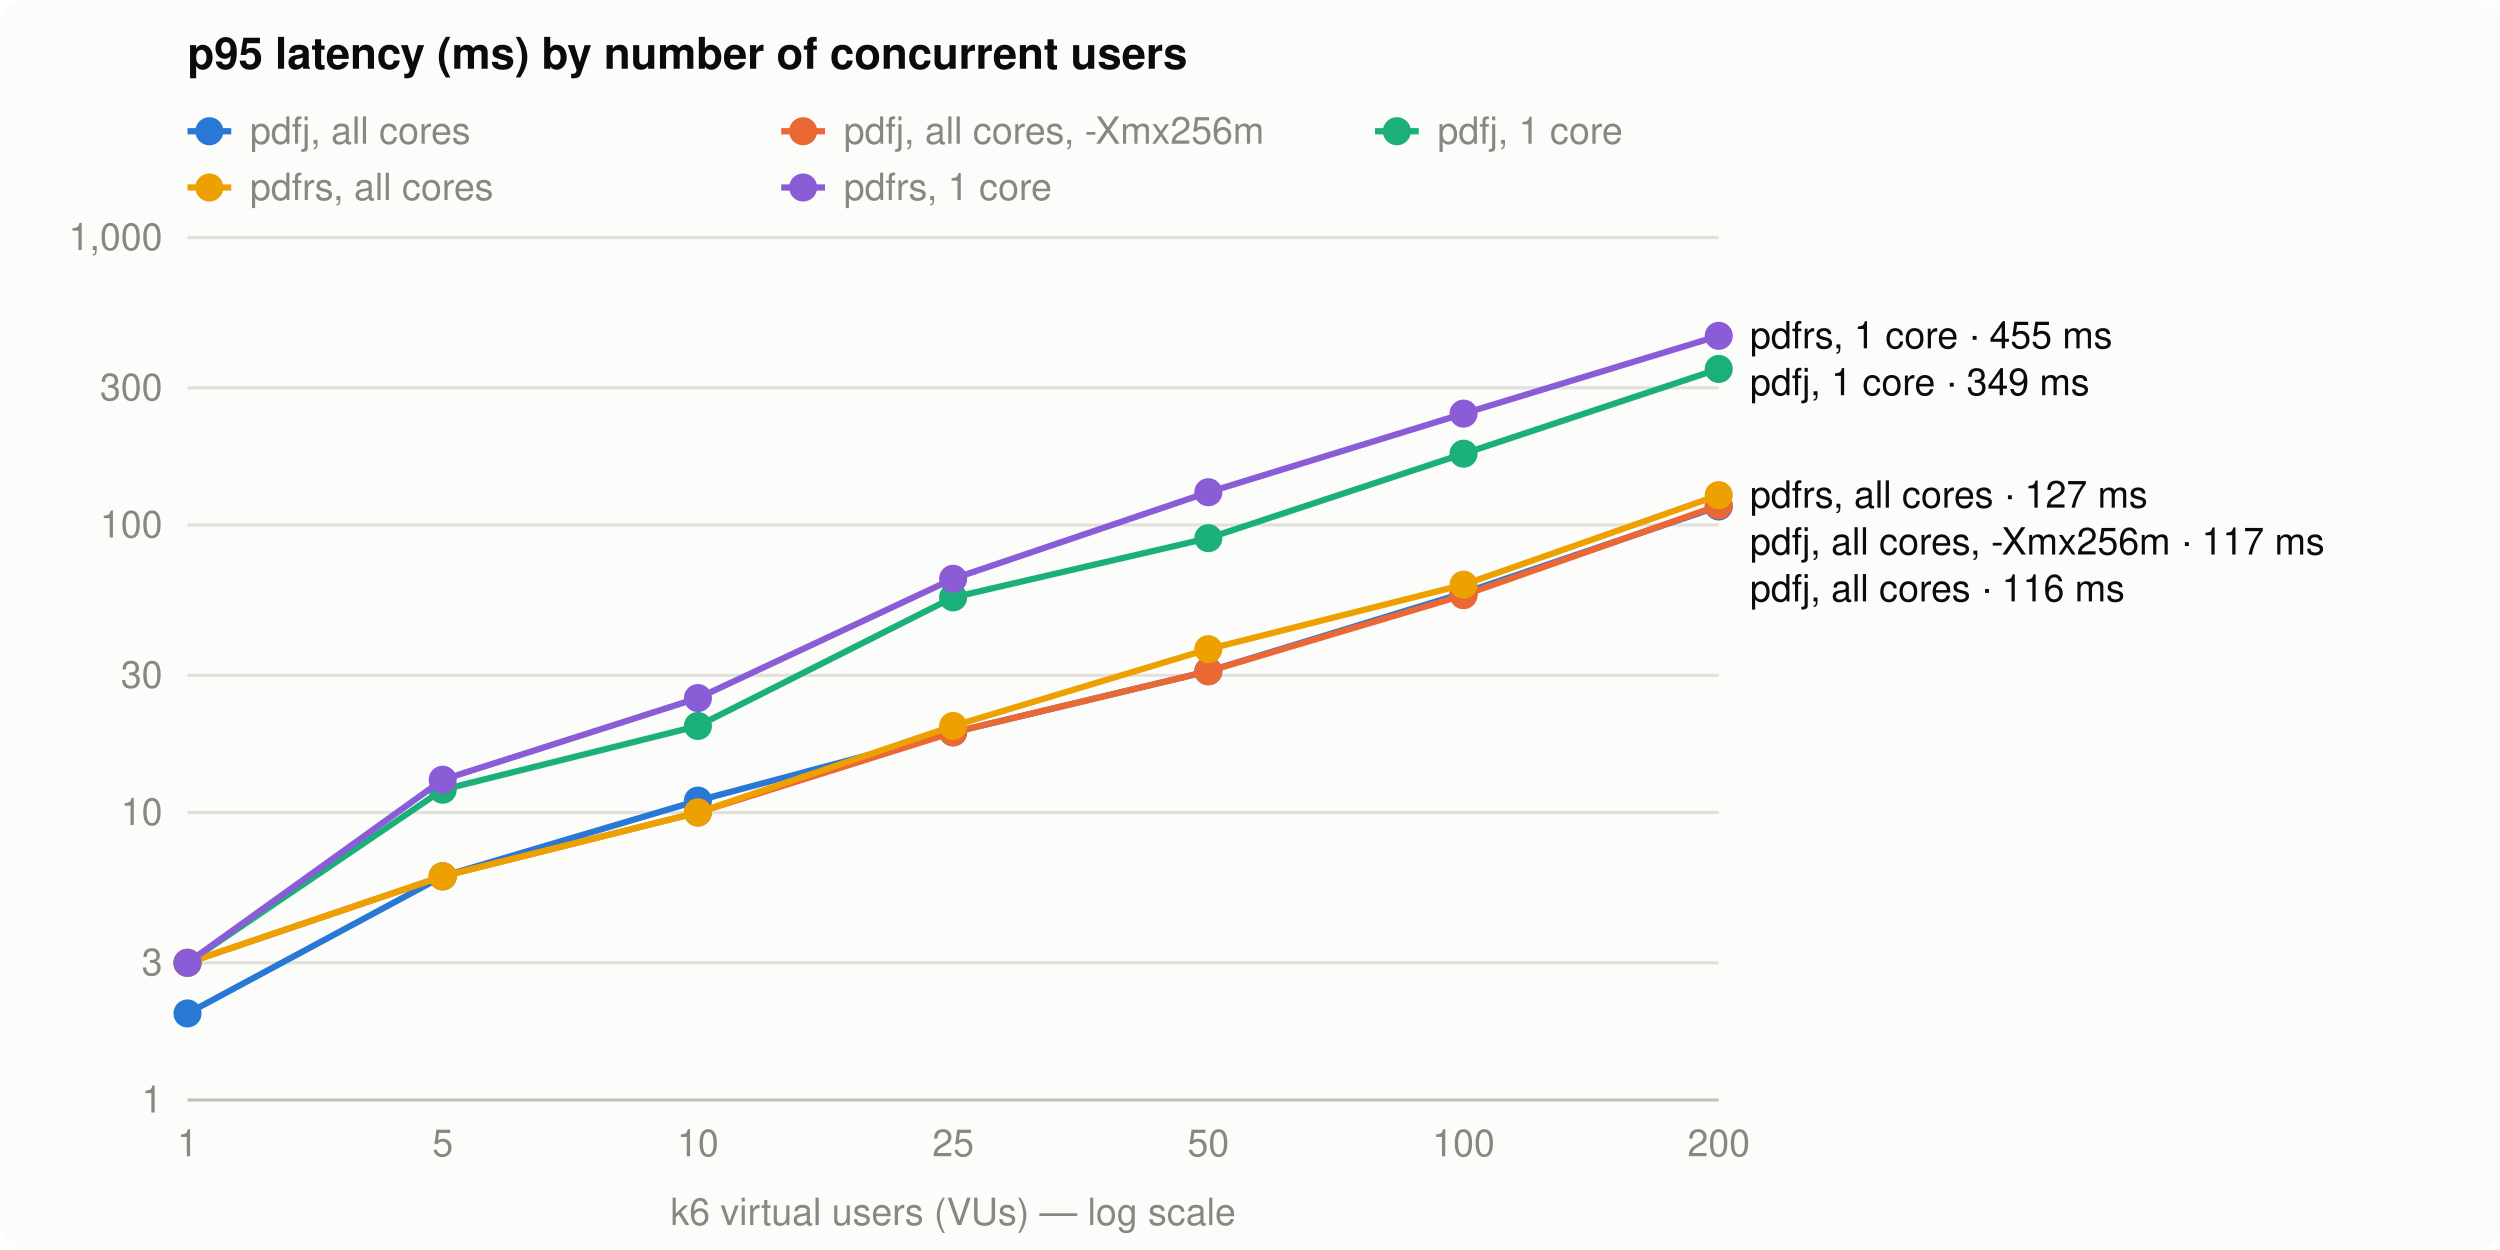
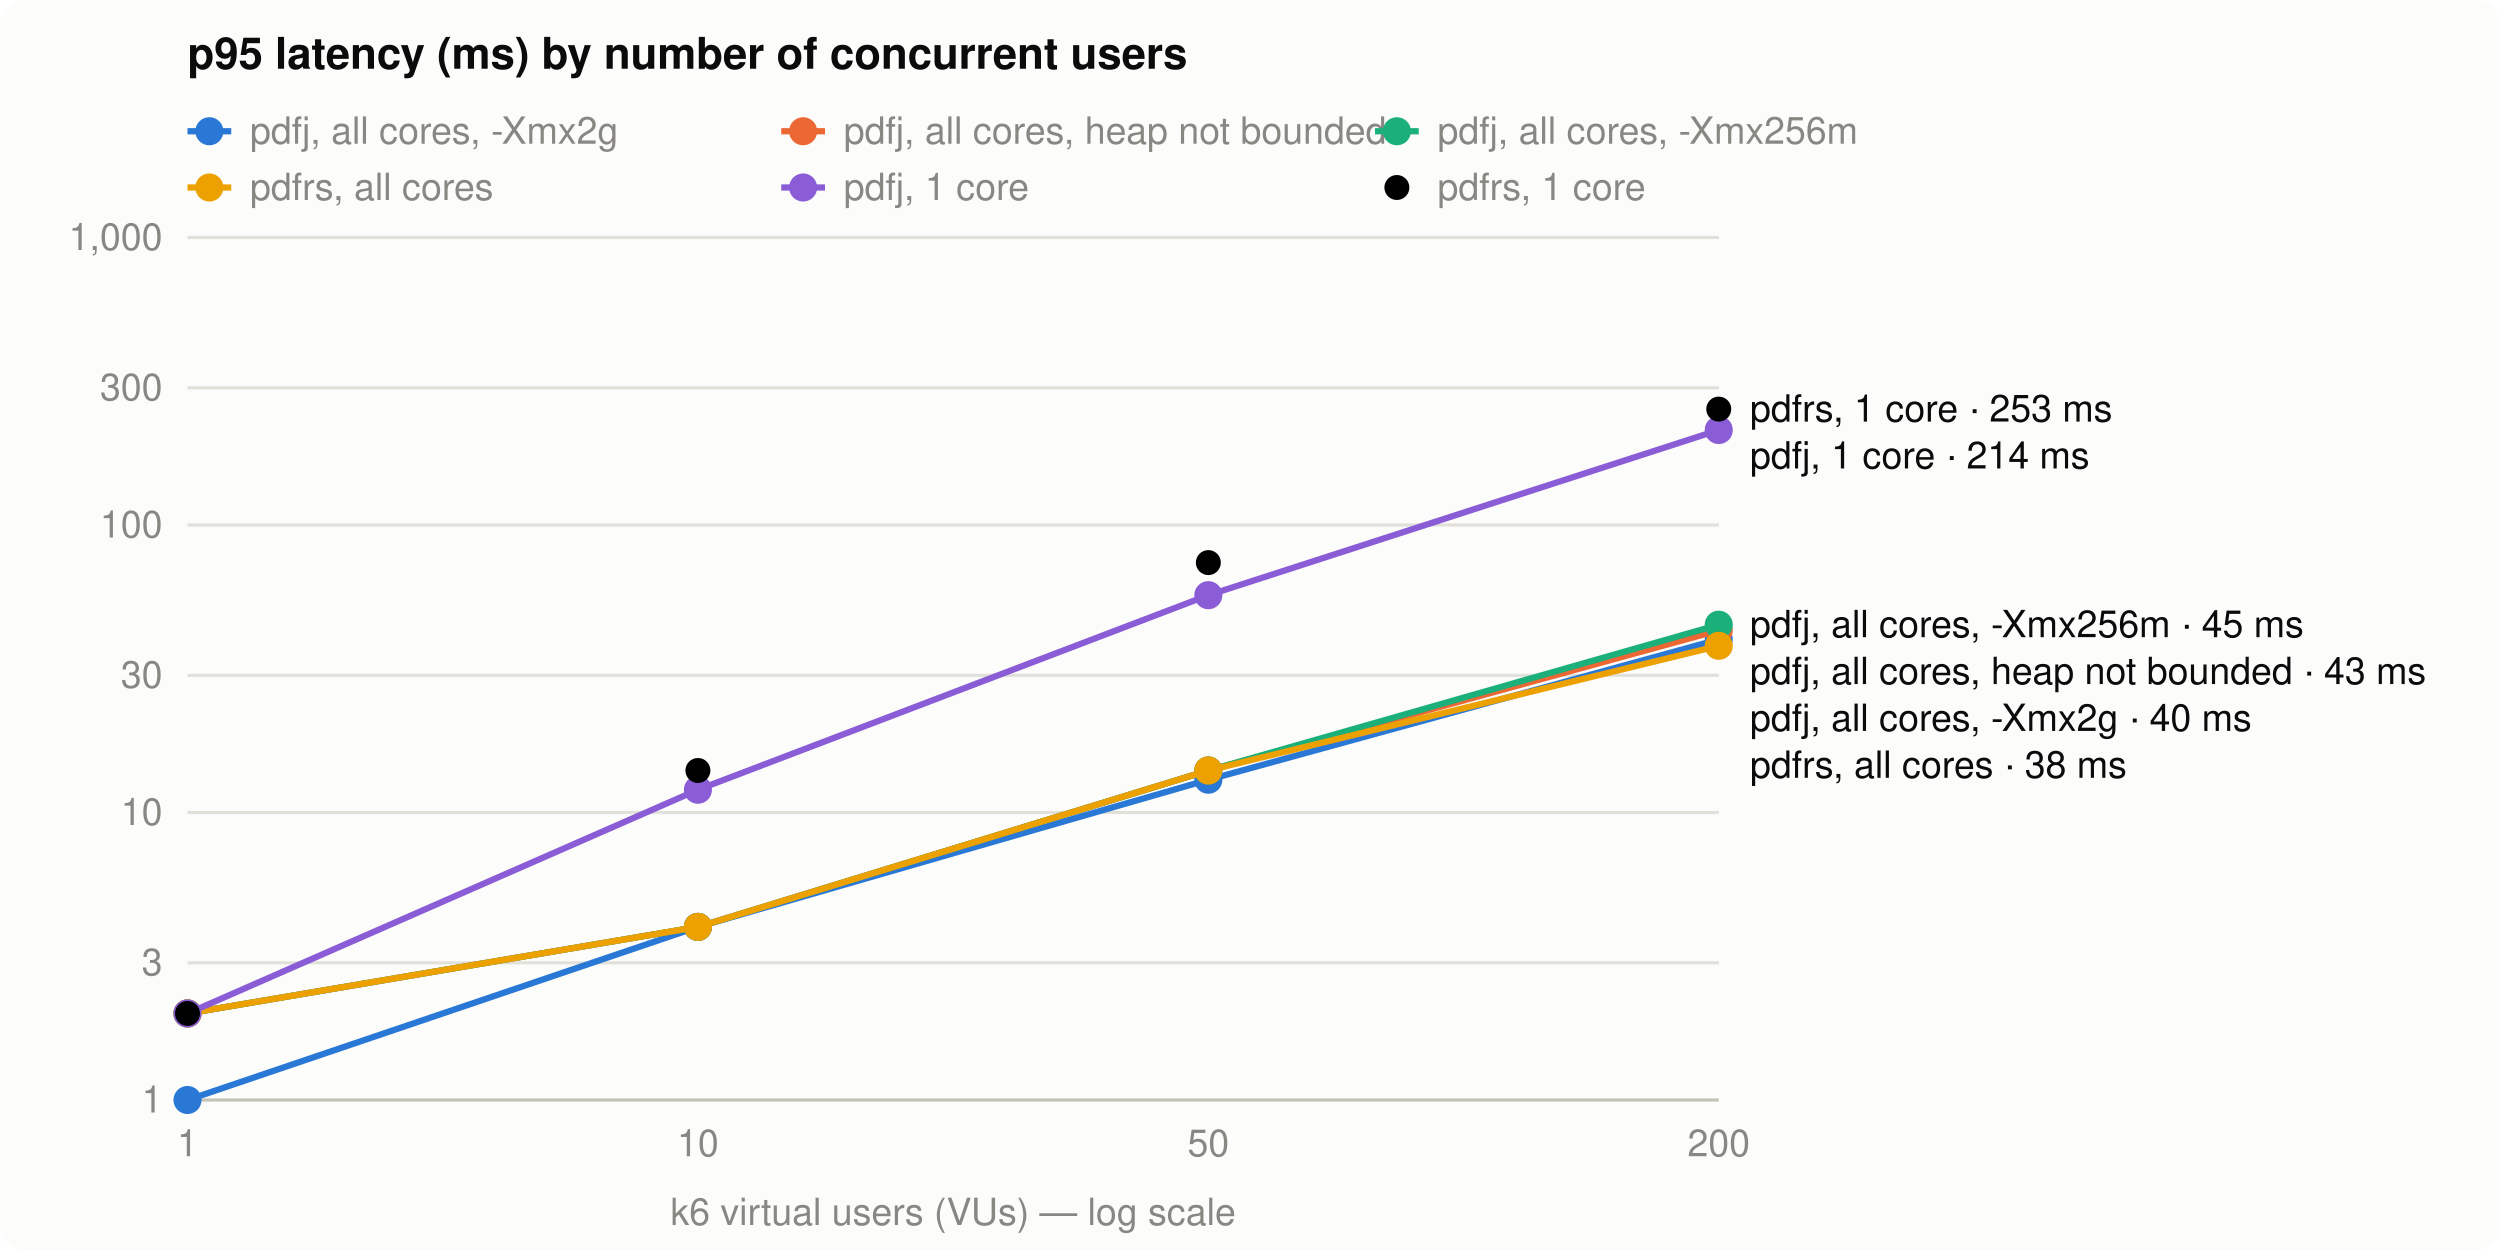
<svg xmlns="http://www.w3.org/2000/svg" viewBox="0 0 800 400" width="800" font-family="-apple-system, Segoe UI, Helvetica, sans-serif" font-size="12">
  <style>
  .bg{fill:#fcfcfb} .ink{fill:#0b0b0b} .muted{fill:#898781} .grid{stroke:#e1e0d9} .axis{stroke:#c3c2b7}
  .s1{stroke:#2a78d6;fill:#2a78d6} .s2{stroke:#eb6834;fill:#eb6834} .s3{stroke:#1baf7a;fill:#1baf7a} .s4{stroke:#eda100;fill:#eda100} .s5{stroke:#8a5cd6;fill:#8a5cd6}
  @media (prefers-color-scheme: dark){
    .bg{fill:#1a1a19} .ink{fill:#f0efec} .grid{stroke:#2c2c2a} .axis{stroke:#383835}
    .s1{stroke:#3987e5;fill:#3987e5} .s2{stroke:#d95926;fill:#d95926} .s3{stroke:#199e70;fill:#199e70} .s4{stroke:#c98500;fill:#c98500} .s5{stroke:#9b6fe3;fill:#9b6fe3}
  }
</style>
  <rect class="bg" width="800" height="400" rx="8" />
  <text class="ink" x="60" y="22" font-size="14" font-weight="600">p95 latency (ms) by number of concurrent users</text>
  <g transform="translate(60,42)">
    <line class="s1" x1="0" x2="14" y1="0" y2="0" stroke-width="2" />
    <circle class="s1" cx="7" r="4" />
-     <text class="muted" x="20" y="4">pdfj, all cores</text>
+     <text class="muted" x="20" y="4">pdfj, all cores, -Xmx2g</text>
  </g>
  <g transform="translate(250,42)">
    <line class="s2" x1="0" x2="14" y1="0" y2="0" stroke-width="2" />
    <circle class="s2" cx="7" r="4" />
-     <text class="muted" x="20" y="4">pdfj, all cores, -Xmx256m</text>
+     <text class="muted" x="20" y="4">pdfj, all cores, heap not bounded</text>
  </g>
  <g transform="translate(440,42)">
    <line class="s3" x1="0" x2="14" y1="0" y2="0" stroke-width="2" />
    <circle class="s3" cx="7" r="4" />
-     <text class="muted" x="20" y="4">pdfj, 1 core</text>
+     <text class="muted" x="20" y="4">pdfj, all cores, -Xmx256m</text>
  </g>
  <g transform="translate(60,60)">
    <line class="s4" x1="0" x2="14" y1="0" y2="0" stroke-width="2" />
    <circle class="s4" cx="7" r="4" />
    <text class="muted" x="20" y="4">pdfrs, all cores</text>
  </g>
  <g transform="translate(250,60)">
    <line class="s5" x1="0" x2="14" y1="0" y2="0" stroke-width="2" />
    <circle class="s5" cx="7" r="4" />
+     <text class="muted" x="20" y="4">pdfj, 1 core</text>
+   </g>
+   <g transform="translate(440,60)">
+     <line class="s6" x1="0" x2="14" y1="0" y2="0" stroke-width="2" />
+     <circle class="s6" cx="7" r="4" />
    <text class="muted" x="20" y="4">pdfrs, 1 core</text>
  </g>
  <line class="axis" x1="60" x2="550" y1="352" y2="352" />
  <text class="muted" x="52" y="356" text-anchor="end">1</text>
  <line class="grid" x1="60" x2="550" y1="308.105" y2="308.105" />
  <text class="muted" x="52" y="312.105" text-anchor="end">3</text>
  <line class="grid" x1="60" x2="550" y1="260" y2="260" />
  <text class="muted" x="52" y="264" text-anchor="end">10</text>
  <line class="grid" x1="60" x2="550" y1="216.105" y2="216.105" />
  <text class="muted" x="52" y="220.105" text-anchor="end">30</text>
  <line class="grid" x1="60" x2="550" y1="168" y2="168" />
  <text class="muted" x="52" y="172" text-anchor="end">100</text>
  <line class="grid" x1="60" x2="550" y1="124.105" y2="124.105" />
  <text class="muted" x="52" y="128.105" text-anchor="end">300</text>
  <line class="grid" x1="60" x2="550" y1="76" y2="76" />
  <text class="muted" x="52" y="80" text-anchor="end">1,000</text>
  <text class="muted" x="60" y="370" text-anchor="middle">1</text>
-   <text class="muted" x="141.667" y="370" text-anchor="middle">5</text>
  <text class="muted" x="223.333" y="370" text-anchor="middle">10</text>
-   <text class="muted" x="305" y="370" text-anchor="middle">25</text>
  <text class="muted" x="386.667" y="370" text-anchor="middle">50</text>
-   <text class="muted" x="468.333" y="370" text-anchor="middle">100</text>
  <text class="muted" x="550" y="370" text-anchor="middle">200</text>
  <text class="muted" x="305" y="392" text-anchor="middle">k6 virtual users (VUs) — log scale</text>
-   <polyline class="s1" style="fill:none" stroke-width="2" stroke-linejoin="round" points="60,324.305 141.667,280.41 223.333,256.192 305,234.355 386.667,214.795 468.333,189.765 550,162.07" />
-   <circle class="s1" cx="60" cy="324.305" r="4" />
-   <circle class="s1" cx="141.667" cy="280.41" r="4" />
-   <circle class="s1" cx="223.333" cy="256.192" r="4" />
-   <circle class="s1" cx="305" cy="234.355" r="4" />
-   <circle class="s1" cx="386.667" cy="214.795" r="4" />
-   <circle class="s1" cx="468.333" cy="189.765" r="4" />
-   <circle class="s1" cx="550" cy="162.07" r="4" />
-   <polyline class="s2" style="fill:none" stroke-width="2" stroke-linejoin="round" points="60,308.105 141.667,280.41 223.333,260 305,234.355 386.667,214.795 468.333,190.46 550,161.727" />
-   <circle class="s2" cx="60" cy="308.105" r="4" />
-   <circle class="s2" cx="141.667" cy="280.41" r="4" />
-   <circle class="s2" cx="223.333" cy="260" r="4" />
-   <circle class="s2" cx="305" cy="234.355" r="4" />
-   <circle class="s2" cx="386.667" cy="214.795" r="4" />
-   <circle class="s2" cx="468.333" cy="190.46" r="4" />
-   <circle class="s2" cx="550" cy="161.727" r="4" />
-   <polyline class="s3" style="fill:none" stroke-width="2" stroke-linejoin="round" points="60,308.105 141.667,252.715 223.333,232.305 305,191.167 386.667,172.21 468.333,145.186 550,118.06" />
-   <circle class="s3" cx="60" cy="308.105" r="4" />
-   <circle class="s3" cx="141.667" cy="252.715" r="4" />
-   <circle class="s3" cx="223.333" cy="232.305" r="4" />
-   <circle class="s3" cx="305" cy="191.167" r="4" />
-   <circle class="s3" cx="386.667" cy="172.21" r="4" />
-   <circle class="s3" cx="468.333" cy="145.186" r="4" />
-   <circle class="s3" cx="550" cy="118.06" r="4" />
-   <polyline class="s4" style="fill:none" stroke-width="2" stroke-linejoin="round" points="60,308.105 141.667,280.41 223.333,260 305,232.305 386.667,207.725 468.333,187.1 550,158.45" />
-   <circle class="s4" cx="60" cy="308.105" r="4" />
-   <circle class="s4" cx="141.667" cy="280.41" r="4" />
-   <circle class="s4" cx="223.333" cy="260" r="4" />
-   <circle class="s4" cx="305" cy="232.305" r="4" />
-   <circle class="s4" cx="386.667" cy="207.725" r="4" />
-   <circle class="s4" cx="468.333" cy="187.1" r="4" />
-   <circle class="s4" cx="550" cy="158.45" r="4" />
-   <polyline class="s5" style="fill:none" stroke-width="2" stroke-linejoin="round" points="60,308.105 141.667,249.517 223.333,223.39 305,185.212 386.667,157.517 468.333,132.36 550,107.463" />
-   <circle class="s5" cx="60" cy="308.105" r="4" />
-   <circle class="s5" cx="141.667" cy="249.517" r="4" />
-   <circle class="s5" cx="223.333" cy="223.39" r="4" />
-   <circle class="s5" cx="305" cy="185.212" r="4" />
-   <circle class="s5" cx="386.667" cy="157.517" r="4" />
-   <circle class="s5" cx="468.333" cy="132.36" r="4" />
-   <circle class="s5" cx="550" cy="107.463" r="4" />
-   <text class="ink" x="560" y="111.463">pdfrs, 1 core · 455 ms</text>
-   <text class="ink" x="560" y="126.463">pdfj, 1 core · 349 ms</text>
-   <text class="ink" x="560" y="162.45">pdfrs, all cores · 127 ms</text>
-   <text class="ink" x="560" y="177.45">pdfj, all cores, -Xmx256m · 117 ms</text>
-   <text class="ink" x="560" y="192.45">pdfj, all cores · 116 ms</text>
+   <polyline class="s1" style="fill:none" stroke-width="2" stroke-linejoin="round" points="60,352 223.333,296.61 386.667,249.517 550,204.61" />
+   <circle class="s1" cx="60" cy="352" r="4" />
+   <circle class="s1" cx="223.333" cy="296.61" r="4" />
+   <circle class="s1" cx="386.667" cy="249.517" r="4" />
+   <circle class="s1" cx="550" cy="204.61" r="4" />
+   <polyline class="s2" style="fill:none" stroke-width="2" stroke-linejoin="round" points="60,324.305 223.333,296.61 386.667,246.556 550,201.721" />
+   <circle class="s2" cx="60" cy="324.305" r="4" />
+   <circle class="s2" cx="223.333" cy="296.61" r="4" />
+   <circle class="s2" cx="386.667" cy="246.556" r="4" />
+   <circle class="s2" cx="550" cy="201.721" r="4" />
+   <polyline class="s3" style="fill:none" stroke-width="2" stroke-linejoin="round" points="60,324.305 223.333,296.61 386.667,246.556 550,199.904" />
+   <circle class="s3" cx="60" cy="324.305" r="4" />
+   <circle class="s3" cx="223.333" cy="296.61" r="4" />
+   <circle class="s3" cx="386.667" cy="246.556" r="4" />
+   <circle class="s3" cx="550" cy="199.904" r="4" />
+   <polyline class="s4" style="fill:none" stroke-width="2" stroke-linejoin="round" points="60,324.305 223.333,296.61 386.667,246.556 550,206.66" />
+   <circle class="s4" cx="60" cy="324.305" r="4" />
+   <circle class="s4" cx="223.333" cy="296.61" r="4" />
+   <circle class="s4" cx="386.667" cy="246.556" r="4" />
+   <circle class="s4" cx="550" cy="206.66" r="4" />
+   <polyline class="s5" style="fill:none" stroke-width="2" stroke-linejoin="round" points="60,324.305 223.333,252.715 386.667,190.46 550,137.602" />
+   <circle class="s5" cx="60" cy="324.305" r="4" />
+   <circle class="s5" cx="223.333" cy="252.715" r="4" />
+   <circle class="s5" cx="386.667" cy="190.46" r="4" />
+   <circle class="s5" cx="550" cy="137.602" r="4" />
+   <polyline class="s6" style="fill:none" stroke-width="2" stroke-linejoin="round" points="60,324.305 223.333,246.556 386.667,180.031 550,130.913" />
+   <circle class="s6" cx="60" cy="324.305" r="4" />
+   <circle class="s6" cx="223.333" cy="246.556" r="4" />
+   <circle class="s6" cx="386.667" cy="180.031" r="4" />
+   <circle class="s6" cx="550" cy="130.913" r="4" />
+   <text class="ink" x="560" y="134.913">pdfrs, 1 core · 253 ms</text>
+   <text class="ink" x="560" y="149.913">pdfj, 1 core · 214 ms</text>
+   <text class="ink" x="560" y="203.904">pdfj, all cores, -Xmx256m · 45 ms</text>
+   <text class="ink" x="560" y="218.904">pdfj, all cores, heap not bounded · 43 ms</text>
+   <text class="ink" x="560" y="233.904">pdfj, all cores, -Xmx2g · 40 ms</text>
+   <text class="ink" x="560" y="248.904">pdfrs, all cores · 38 ms</text>
</svg>
